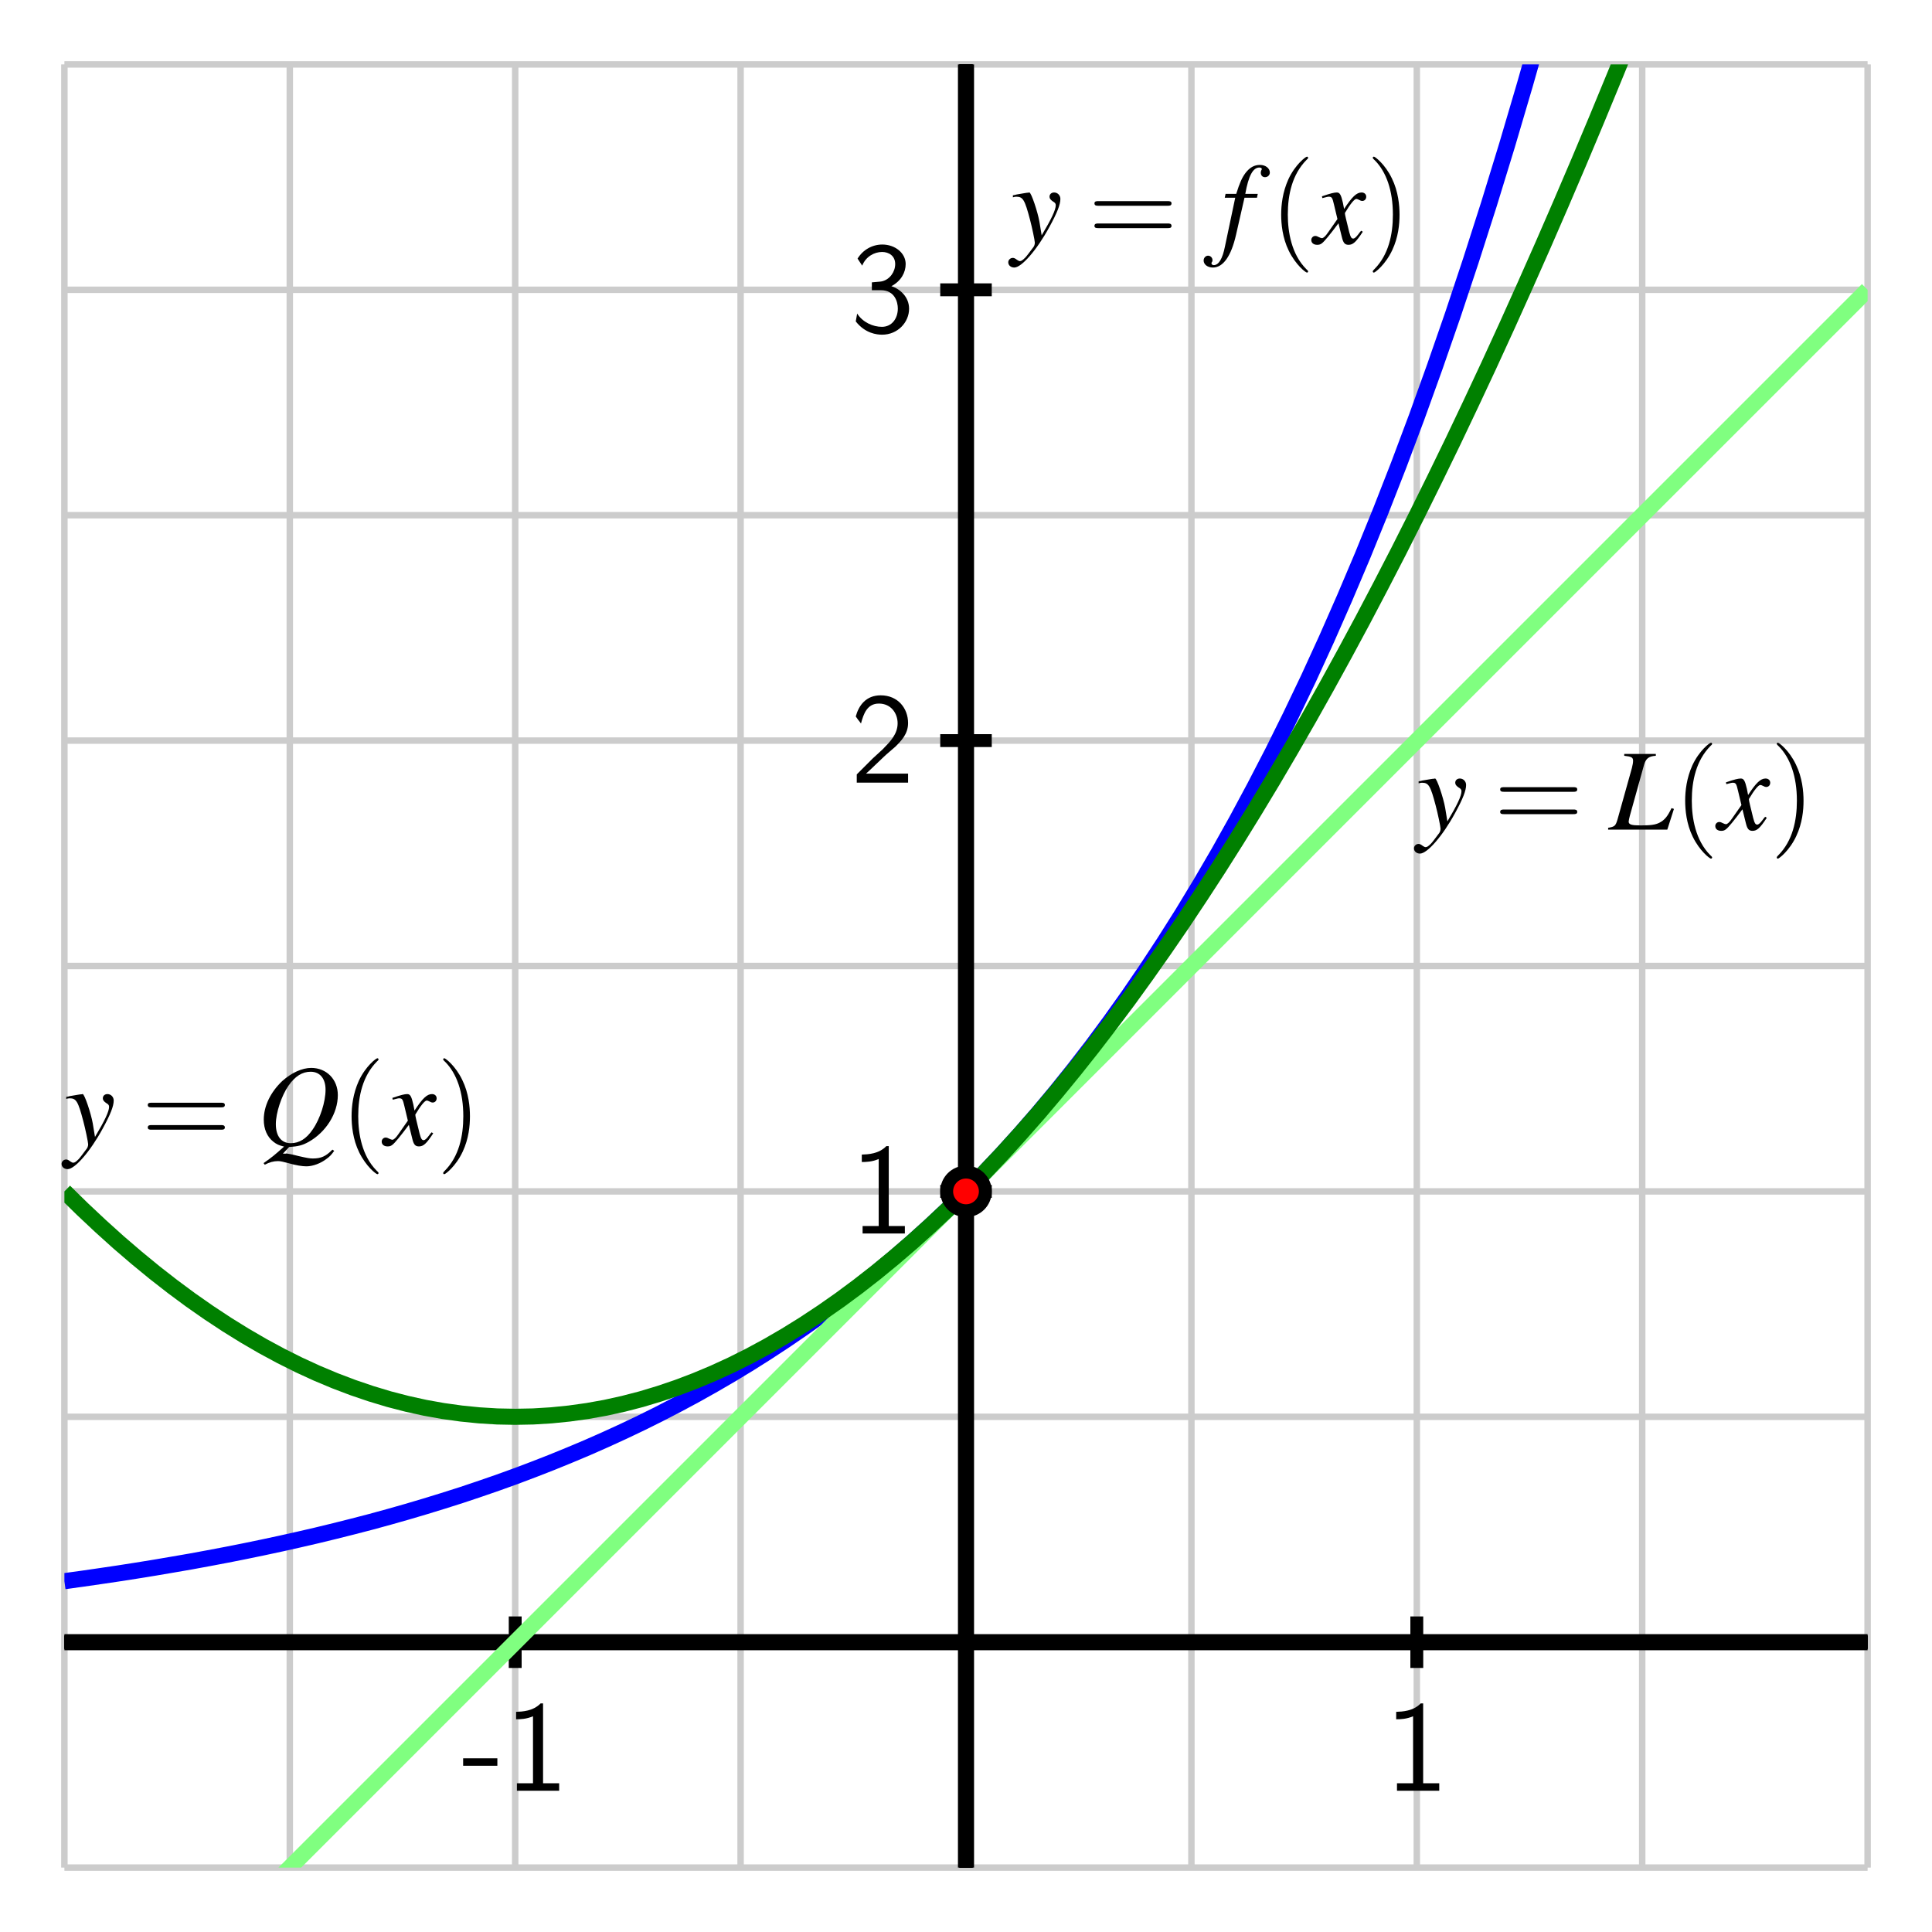
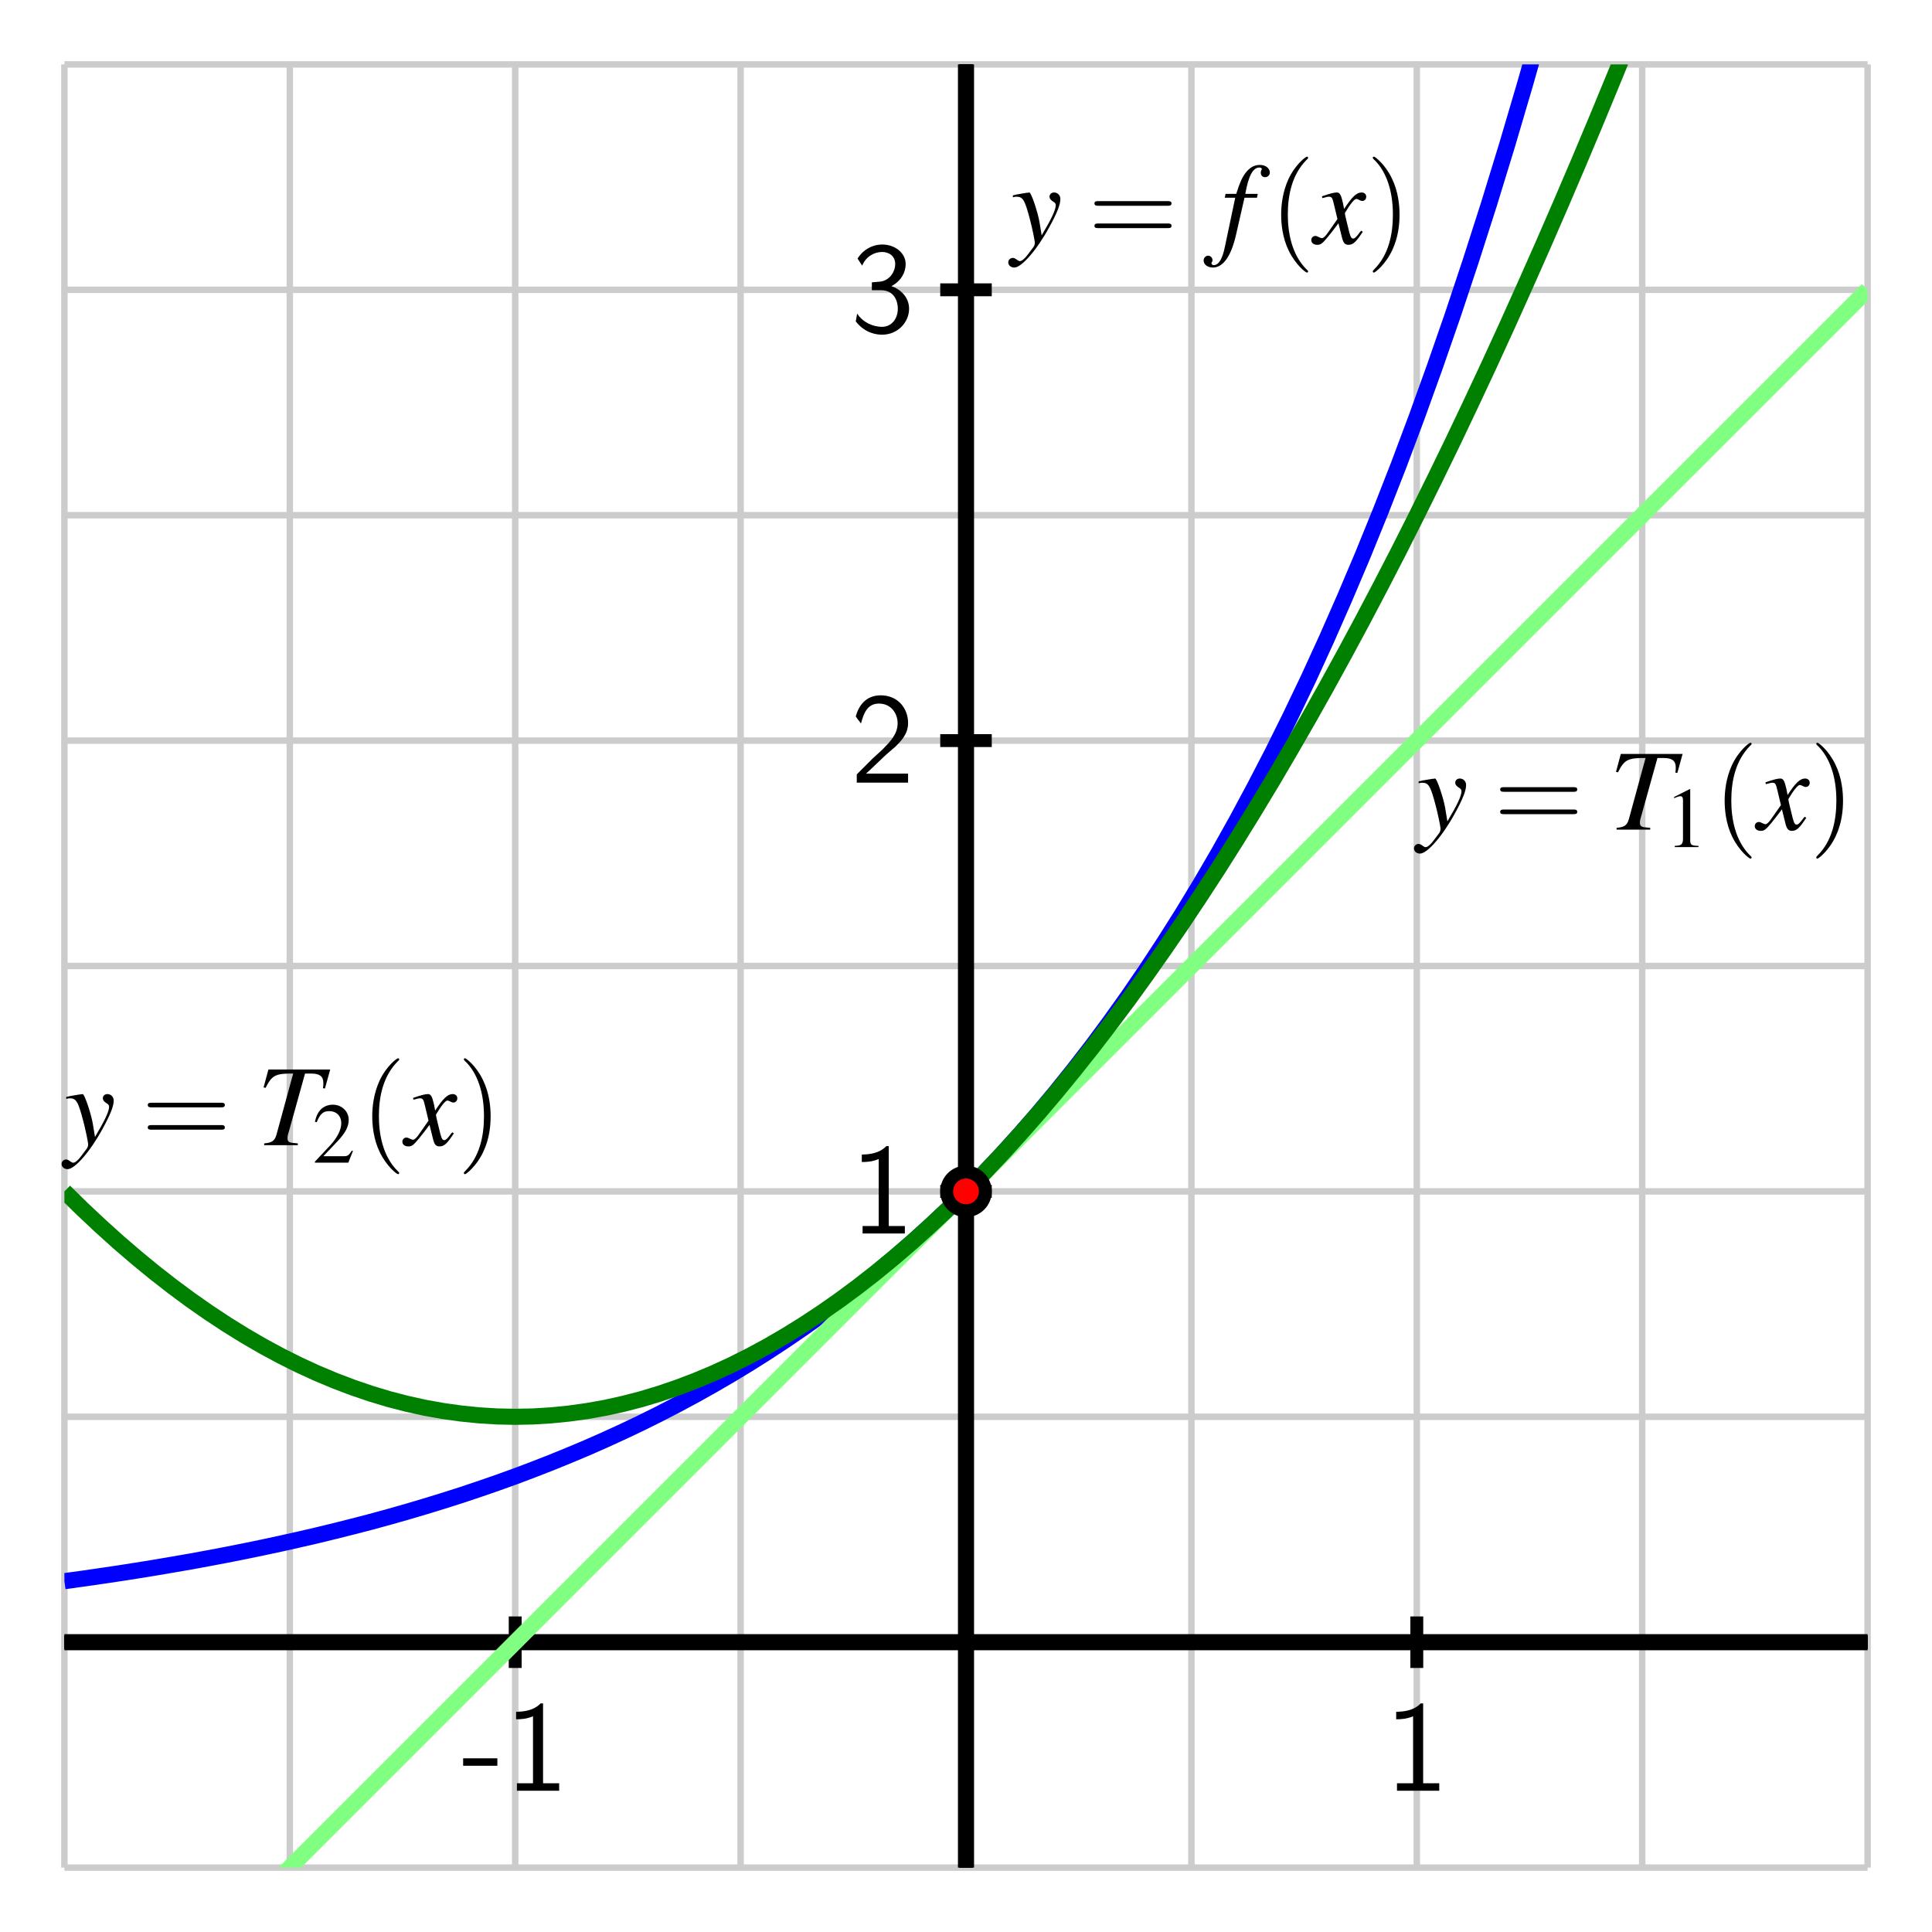
<svg xmlns="http://www.w3.org/2000/svg" xmlns:xlink="http://www.w3.org/1999/xlink" width="150pt" height="150pt" viewBox="0 0 150 150" version="1.1">
  <defs>
    <g>
      <symbol overflow="visible" id="glyph0-0">
        <path style="stroke:none;" d="" />
      </symbol>
      <symbol overflow="visible" id="glyph0-1">
        <path style="stroke:none;" d="M 2.766 -1.938 L 2.766 -2.516 L 0.109 -2.516 L 0.109 -1.938 Z M 2.766 -1.938 " />
      </symbol>
      <symbol overflow="visible" id="glyph0-2">
        <path style="stroke:none;" d="M 2.984 -6.781 L 2.797 -6.781 C 2.203 -6.172 1.375 -6.141 0.891 -6.125 L 0.891 -5.547 C 1.219 -5.547 1.703 -5.562 2.203 -5.781 L 2.203 -0.578 L 0.953 -0.578 L 0.953 0 L 4.234 0 L 4.234 -0.578 L 2.984 -0.578 Z M 2.984 -6.781 " />
      </symbol>
      <symbol overflow="visible" id="glyph0-3">
        <path style="stroke:none;" d="M 1.734 -1.875 L 0.5 -0.641 L 0.5 0 L 4.484 0 L 4.484 -0.703 L 2.672 -0.703 C 2.547 -0.703 2.438 -0.703 2.312 -0.703 L 1.219 -0.703 C 1.547 -0.984 2.297 -1.734 2.609 -2.016 C 2.797 -2.203 3.312 -2.625 3.5 -2.797 C 3.953 -3.25 4.484 -3.781 4.484 -4.625 C 4.484 -5.781 3.688 -6.781 2.359 -6.781 C 1.219 -6.781 0.656 -6 0.422 -5.141 C 0.547 -4.969 0.594 -4.906 0.609 -4.875 C 0.625 -4.859 0.734 -4.734 0.828 -4.594 C 1.031 -5.359 1.312 -6.141 2.219 -6.141 C 3.156 -6.141 3.672 -5.391 3.672 -4.609 C 3.672 -3.766 3.094 -3.188 2.516 -2.594 Z M 1.734 -1.875 " />
      </symbol>
      <symbol overflow="visible" id="glyph0-4">
        <path style="stroke:none;" d="M 0.922 -5.141 C 1.203 -5.844 1.859 -6.203 2.469 -6.203 C 2.984 -6.203 3.484 -5.906 3.484 -5.266 C 3.484 -4.656 3.062 -4.062 2.453 -3.922 C 2.406 -3.906 2.375 -3.906 1.672 -3.844 L 1.672 -3.234 L 2.375 -3.234 C 3.453 -3.234 3.688 -2.312 3.688 -1.812 C 3.688 -1.031 3.219 -0.391 2.453 -0.391 C 1.766 -0.391 0.969 -0.734 0.531 -1.422 L 0.422 -0.812 C 1.156 0.125 2.062 0.219 2.469 0.219 C 3.688 0.219 4.562 -0.75 4.562 -1.797 C 4.562 -2.703 3.875 -3.328 3.188 -3.547 C 3.953 -3.953 4.297 -4.625 4.297 -5.266 C 4.297 -6.125 3.469 -6.781 2.484 -6.781 C 1.703 -6.781 0.984 -6.375 0.562 -5.688 Z M 0.922 -5.141 " />
      </symbol>
      <symbol overflow="visible" id="glyph1-0">
        <path style="stroke:none;" d="" />
      </symbol>
      <symbol overflow="visible" id="glyph1-1">
        <path style="stroke:none;" d="M 0.141 -3.594 C 0.25 -3.625 0.312 -3.641 0.406 -3.641 C 0.922 -3.641 1.062 -3.406 1.469 -1.859 C 1.625 -1.281 1.844 -0.219 1.844 -0.078 C 1.844 0.078 1.797 0.219 1.656 0.375 C 1.375 0.75 1.203 0.984 1.094 1.094 C 0.906 1.281 0.797 1.359 0.688 1.359 C 0.625 1.359 0.562 1.328 0.469 1.266 C 0.328 1.156 0.234 1.109 0.141 1.109 C -0.062 1.109 -0.219 1.266 -0.219 1.453 C -0.219 1.688 -0.016 1.859 0.25 1.859 C 0.812 1.859 2 0.5 2.969 -1.281 C 3.578 -2.391 3.828 -3.031 3.828 -3.469 C 3.828 -3.75 3.609 -3.969 3.344 -3.969 C 3.125 -3.969 2.984 -3.828 2.984 -3.641 C 2.984 -3.5 3.062 -3.406 3.234 -3.281 C 3.406 -3.188 3.469 -3.109 3.469 -2.984 C 3.469 -2.625 3.141 -1.922 2.375 -0.641 L 2.203 -1.688 C 2.062 -2.484 1.562 -3.969 1.422 -3.969 L 1.391 -3.969 C 1.375 -3.953 1.344 -3.953 1.312 -3.953 C 1.219 -3.953 0.906 -3.891 0.422 -3.812 C 0.375 -3.797 0.266 -3.766 0.141 -3.75 Z M 0.141 -3.594 " />
      </symbol>
      <symbol overflow="visible" id="glyph1-2">
        <path style="stroke:none;" d="M 0.312 -3.562 L 1.125 -3.562 L 0.328 0.219 C 0.141 1.172 -0.156 1.672 -0.547 1.672 C -0.641 1.672 -0.719 1.609 -0.719 1.531 C -0.719 1.5 -0.719 1.469 -0.688 1.438 C -0.641 1.375 -0.641 1.344 -0.641 1.281 C -0.641 1.094 -0.797 0.938 -0.984 0.938 C -1.172 0.938 -1.328 1.109 -1.328 1.312 C -1.328 1.625 -1.016 1.859 -0.609 1.859 C 0.188 1.859 0.812 0.969 1.188 -0.688 L 1.844 -3.562 L 2.812 -3.562 L 2.875 -3.859 L 1.906 -3.859 C 2.156 -5.266 2.5 -5.906 3 -5.906 C 3.109 -5.906 3.188 -5.859 3.188 -5.797 C 3.188 -5.766 3.188 -5.75 3.156 -5.703 C 3.125 -5.625 3.109 -5.578 3.109 -5.516 C 3.109 -5.297 3.234 -5.156 3.438 -5.156 C 3.641 -5.156 3.812 -5.312 3.812 -5.516 C 3.812 -5.844 3.484 -6.109 3.047 -6.109 C 2.594 -6.109 2.25 -5.906 1.922 -5.484 C 1.656 -5.125 1.469 -4.719 1.203 -3.859 L 0.375 -3.859 Z M 0.312 -3.562 " />
      </symbol>
      <symbol overflow="visible" id="glyph1-3">
        <path style="stroke:none;" d="M 3.625 -1 C 3.547 -0.922 3.5 -0.859 3.422 -0.75 C 3.219 -0.484 3.109 -0.391 3 -0.391 C 2.875 -0.391 2.797 -0.516 2.734 -0.766 C 2.703 -0.844 2.703 -0.891 2.688 -0.922 C 2.469 -1.828 2.359 -2.234 2.359 -2.375 C 2.766 -3.062 3.094 -3.469 3.25 -3.469 C 3.297 -3.469 3.375 -3.438 3.469 -3.391 C 3.578 -3.328 3.641 -3.312 3.703 -3.312 C 3.891 -3.312 4.016 -3.453 4.016 -3.641 C 4.016 -3.828 3.875 -3.969 3.656 -3.969 C 3.266 -3.969 2.922 -3.641 2.297 -2.688 L 2.203 -3.172 C 2.062 -3.781 1.969 -3.969 1.734 -3.969 C 1.531 -3.969 1.219 -3.891 0.672 -3.703 L 0.578 -3.672 L 0.609 -3.531 C 0.953 -3.625 1.031 -3.641 1.109 -3.641 C 1.344 -3.641 1.391 -3.562 1.516 -3.016 L 1.781 -1.906 L 1.047 -0.859 C 0.859 -0.578 0.688 -0.422 0.578 -0.422 C 0.531 -0.422 0.438 -0.453 0.344 -0.5 C 0.234 -0.562 0.141 -0.594 0.062 -0.594 C -0.109 -0.594 -0.25 -0.453 -0.25 -0.281 C -0.25 -0.047 -0.062 0.094 0.203 0.094 C 0.484 0.094 0.594 0.016 1.047 -0.531 C 1.281 -0.812 1.469 -1.062 1.859 -1.578 L 2.125 -0.5 C 2.234 -0.047 2.359 0.094 2.641 0.094 C 2.984 0.094 3.219 -0.109 3.75 -0.922 Z M 3.625 -1 " />
      </symbol>
      <symbol overflow="visible" id="glyph1-4">
-         <path style="stroke:none;" d="M 3.625 -5.875 L 1.172 -5.875 L 1.172 -5.734 C 1.734 -5.672 1.859 -5.609 1.859 -5.344 C 1.859 -5.219 1.828 -5.016 1.766 -4.781 L 0.656 -0.812 C 0.5 -0.281 0.438 -0.234 -0.078 -0.141 L -0.078 0 L 4.516 0 L 5.031 -1.609 L 4.844 -1.672 C 4.531 -1.016 4.297 -0.734 3.891 -0.531 C 3.578 -0.375 3.219 -0.328 2.438 -0.328 C 1.75 -0.328 1.516 -0.391 1.516 -0.625 C 1.516 -0.688 1.562 -0.906 1.609 -1.078 L 2.719 -5.062 C 2.859 -5.531 3.094 -5.703 3.625 -5.734 Z M 3.625 -5.875 " />
-       </symbol>
-       <symbol overflow="visible" id="glyph1-5">
-         <path style="stroke:none;" d="M 2.516 0.141 C 3.203 0.094 3.547 0.016 4.047 -0.266 C 5.375 -1.016 6.297 -2.469 6.297 -3.891 C 6.297 -5.109 5.422 -6 4.234 -6 C 3.516 -6 2.703 -5.625 1.984 -4.984 C 1.078 -4.125 0.547 -3.047 0.547 -1.984 C 0.547 -1.25 0.812 -0.641 1.297 -0.266 C 1.531 -0.078 1.734 0.016 2.125 0.109 C 1.312 0.828 1.219 0.906 0.531 1.391 L 0.625 1.516 C 0.969 1.328 1.312 1.234 1.656 1.234 C 1.844 1.234 2.094 1.297 2.5 1.406 C 3.047 1.562 3.531 1.641 3.859 1.641 C 4.359 1.641 4.984 1.406 5.438 1.047 C 5.656 0.891 5.781 0.766 6.016 0.438 L 5.875 0.344 C 5.375 0.859 5 1.031 4.359 1.031 C 4.125 1.031 3.938 1 3.25 0.844 C 2.781 0.719 2.359 0.641 2.297 0.641 C 2.266 0.656 2.25 0.656 2.25 0.656 L 2.031 0.656 Z M 4.188 -5.703 C 4.906 -5.703 5.344 -5.172 5.344 -4.312 C 5.344 -3.359 4.922 -2.047 4.344 -1.219 C 3.859 -0.5 3.297 -0.156 2.641 -0.156 C 1.906 -0.156 1.484 -0.703 1.484 -1.641 C 1.484 -2.5 1.922 -3.844 2.469 -4.625 C 2.984 -5.359 3.531 -5.703 4.188 -5.703 Z M 4.188 -5.703 " />
+         <path style="stroke:none;" d="M 5.703 -5.875 L 0.906 -5.875 L 0.531 -4.484 L 0.688 -4.453 C 1.172 -5.422 1.453 -5.578 2.828 -5.562 L 1.531 -0.812 C 1.391 -0.328 1.172 -0.188 0.578 -0.141 L 0.578 0 L 3.188 0 L 3.188 -0.141 C 3.047 -0.156 2.906 -0.172 2.859 -0.172 C 2.5 -0.203 2.391 -0.281 2.391 -0.547 C 2.391 -0.672 2.406 -0.781 2.5 -1.078 L 3.75 -5.562 L 4.234 -5.562 C 4.891 -5.562 5.172 -5.344 5.172 -4.828 C 5.172 -4.719 5.172 -4.578 5.141 -4.422 L 5.297 -4.406 Z M 5.703 -5.875 " />
      </symbol>
      <symbol overflow="visible" id="glyph2-0">
        <path style="stroke:none;" d="" />
      </symbol>
      <symbol overflow="visible" id="glyph2-1">
        <path style="stroke:none;" d="M 6.188 -2.938 C 6.312 -2.938 6.484 -2.938 6.484 -3.125 C 6.484 -3.297 6.312 -3.297 6.188 -3.297 L 0.797 -3.297 C 0.672 -3.297 0.5 -3.297 0.5 -3.125 C 0.5 -2.938 0.672 -2.938 0.812 -2.938 Z M 6.188 -1.203 C 6.312 -1.203 6.484 -1.203 6.484 -1.375 C 6.484 -1.562 6.312 -1.562 6.188 -1.562 L 0.812 -1.562 C 0.672 -1.562 0.5 -1.562 0.5 -1.375 C 0.5 -1.203 0.672 -1.203 0.797 -1.203 Z M 6.188 -1.203 " />
      </symbol>
      <symbol overflow="visible" id="glyph2-2">
        <path style="stroke:none;" d="M 2.984 2.156 C 2.984 2.141 2.984 2.109 2.828 1.969 C 1.703 0.828 1.406 -0.875 1.406 -2.25 C 1.406 -3.812 1.75 -5.375 2.859 -6.5 C 2.984 -6.609 2.984 -6.641 2.984 -6.656 C 2.984 -6.719 2.938 -6.75 2.891 -6.75 C 2.797 -6.75 1.984 -6.141 1.453 -5 C 1 -4 0.891 -3 0.891 -2.25 C 0.891 -1.547 0.984 -0.453 1.484 0.562 C 2.031 1.672 2.797 2.25 2.891 2.25 C 2.938 2.25 2.984 2.219 2.984 2.156 Z M 2.984 2.156 " />
      </symbol>
      <symbol overflow="visible" id="glyph2-3">
        <path style="stroke:none;" d="M 2.594 -2.25 C 2.594 -2.953 2.5 -4.047 2 -5.062 C 1.469 -6.172 0.688 -6.75 0.609 -6.75 C 0.547 -6.75 0.516 -6.719 0.516 -6.656 C 0.516 -6.641 0.516 -6.609 0.688 -6.453 C 1.562 -5.562 2.078 -4.125 2.078 -2.25 C 2.078 -0.719 1.75 0.875 0.625 2 C 0.516 2.109 0.516 2.141 0.516 2.156 C 0.516 2.219 0.547 2.25 0.609 2.25 C 0.688 2.25 1.5 1.641 2.031 0.5 C 2.5 -0.5 2.594 -1.5 2.594 -2.25 Z M 2.594 -2.25 " />
+       </symbol>
+       <symbol overflow="visible" id="glyph3-0">
+         <path style="stroke:none;" d="" />
+       </symbol>
+       <symbol overflow="visible" id="glyph3-1">
+         <path style="stroke:none;" d="M 1.938 -4.5 L 0.734 -3.891 L 0.734 -3.797 C 0.812 -3.828 0.891 -3.859 0.922 -3.875 C 1.031 -3.922 1.156 -3.953 1.219 -3.953 C 1.359 -3.953 1.422 -3.844 1.422 -3.641 L 1.422 -0.625 C 1.422 -0.406 1.359 -0.25 1.266 -0.188 C 1.156 -0.125 1.062 -0.109 0.781 -0.094 L 0.781 0 L 2.625 0 L 2.625 -0.094 C 2.094 -0.109 1.984 -0.172 1.984 -0.5 L 1.984 -4.484 Z M 1.938 -4.5 " />
+       </symbol>
+       <symbol overflow="visible" id="glyph3-2">
+         <path style="stroke:none;" d="M 3.156 -0.906 L 3.078 -0.938 C 2.828 -0.562 2.75 -0.5 2.438 -0.5 L 0.859 -0.5 L 1.969 -1.672 C 2.562 -2.297 2.828 -2.797 2.828 -3.328 C 2.828 -3.984 2.281 -4.5 1.594 -4.5 C 1.219 -4.5 0.875 -4.359 0.625 -4.094 C 0.422 -3.859 0.312 -3.641 0.203 -3.172 L 0.344 -3.141 C 0.609 -3.797 0.859 -4 1.312 -4 C 1.875 -4 2.25 -3.625 2.25 -3.062 C 2.25 -2.547 1.938 -1.938 1.391 -1.344 L 0.203 -0.078 L 0.203 0 L 2.797 0 Z M 3.156 -0.906 " />
      </symbol>
    </g>
    <clipPath id="clip1">
      <path d="M 5 5 L 145 5 L 145 141 L 5 141 Z M 5 5 " />
    </clipPath>
    <clipPath id="clip2">
      <path d="M 5 5 L 145 5 L 145 145 L 5 145 Z M 5 5 " />
    </clipPath>
    <clipPath id="clip3">
      <path d="M 5 5 L 145 5 L 145 128 L 5 128 Z M 5 5 " />
    </clipPath>
  </defs>
  <g id="surface1">
    <path style="fill:none;stroke-width:5;stroke-linecap:butt;stroke-linejoin:miter;stroke:rgb(80.077%,80.077%,80.077%);stroke-opacity:1;stroke-miterlimit:10;" d="M 50 50 L 50 1450 M 225 50 L 225 1450 M 400 50 L 400 1450 M 575 50 L 575 1450 M 750 50 L 750 1450 M 925 50 L 925 1450 M 1100 50 L 1100 1450 M 1275 50 L 1275 1450 M 1450 50 L 1450 1450 M 50 50 L 1450 50 M 50 225 L 1450 225 M 50 400 L 1450 400 M 50 575 L 1450 575 M 50 750 L 1450 750 M 50 925 L 1450 925 M 50 1100 L 1450 1100 M 50 1275 L 1450 1275 M 50 1450 L 1450 1450 " transform="matrix(0.1,0,0,-0.1,0,150)" />
    <path style="fill:none;stroke-width:12.5;stroke-linecap:butt;stroke-linejoin:miter;stroke:rgb(0%,0%,0%);stroke-opacity:1;stroke-miterlimit:10;" d="M 50 225 L 1450 225 M 750 50 L 750 1450 " transform="matrix(0.1,0,0,-0.1,0,150)" />
    <path style="fill:none;stroke-width:10;stroke-linecap:butt;stroke-linejoin:miter;stroke:rgb(0%,0%,0%);stroke-opacity:1;stroke-miterlimit:10;" d="M 50 225 L 1450 225 M 750 50 L 750 1450 M 400 205 L 400 245 " transform="matrix(0.1,0,0,-0.1,0,150)" />
    <path style="fill:none;stroke-width:10;stroke-linecap:butt;stroke-linejoin:miter;stroke:rgb(0%,0%,0%);stroke-opacity:1;stroke-miterlimit:10;" d="M 50 225 L 1450 225 M 750 50 L 750 1450 M 750 205 L 750 245 " transform="matrix(0.1,0,0,-0.1,0,150)" />
    <path style="fill:none;stroke-width:10;stroke-linecap:butt;stroke-linejoin:miter;stroke:rgb(0%,0%,0%);stroke-opacity:1;stroke-miterlimit:10;" d="M 50 225 L 1450 225 M 750 50 L 750 1450 M 1100 205 L 1100 245 " transform="matrix(0.1,0,0,-0.1,0,150)" />
    <path style="fill:none;stroke-width:10;stroke-linecap:butt;stroke-linejoin:miter;stroke:rgb(0%,0%,0%);stroke-opacity:1;stroke-miterlimit:10;" d="M 50 225 L 1450 225 M 750 50 L 750 1450 M 730 575 L 770 575 " transform="matrix(0.1,0,0,-0.1,0,150)" />
    <path style="fill:none;stroke-width:10;stroke-linecap:butt;stroke-linejoin:miter;stroke:rgb(0%,0%,0%);stroke-opacity:1;stroke-miterlimit:10;" d="M 50 225 L 1450 225 M 750 50 L 750 1450 M 730 925 L 770 925 " transform="matrix(0.1,0,0,-0.1,0,150)" />
    <path style="fill:none;stroke-width:10;stroke-linecap:butt;stroke-linejoin:miter;stroke:rgb(0%,0%,0%);stroke-opacity:1;stroke-miterlimit:10;" d="M 50 225 L 1450 225 M 750 50 L 750 1450 M 730 1275 L 770 1275 " transform="matrix(0.1,0,0,-0.1,0,150)" />
    <g style="fill:rgb(0%,0%,0%);fill-opacity:1;">
      <use xlink:href="#glyph0-1" x="35.849" y="139.031" />
      <use xlink:href="#glyph0-2" x="39.179" y="139.031" />
    </g>
    <g style="fill:rgb(0%,0%,0%);fill-opacity:1;">
      <use xlink:href="#glyph0-2" x="107.509" y="139.031" />
    </g>
    <g style="fill:rgb(0%,0%,0%);fill-opacity:1;">
      <use xlink:href="#glyph0-2" x="66.019" y="95.766" />
    </g>
    <g style="fill:rgb(0%,0%,0%);fill-opacity:1;">
      <use xlink:href="#glyph0-3" x="66.019" y="60.766" />
    </g>
    <g style="fill:rgb(0%,0%,0%);fill-opacity:1;">
      <use xlink:href="#glyph0-4" x="66.019" y="25.766" />
    </g>
    <g style="fill:rgb(0%,0%,0%);fill-opacity:1;">
      <use xlink:href="#glyph1-1" x="78.5" y="18.913" />
    </g>
    <g style="fill:rgb(0%,0%,0%);fill-opacity:1;">
      <use xlink:href="#glyph2-1" x="84.473" y="18.913" />
    </g>
    <g style="fill:rgb(0%,0%,0%);fill-opacity:1;">
      <use xlink:href="#glyph1-2" x="94.778" y="18.913" />
    </g>
    <g style="fill:rgb(0%,0%,0%);fill-opacity:1;">
      <use xlink:href="#glyph2-2" x="98.579" y="18.913" />
    </g>
    <g style="fill:rgb(0%,0%,0%);fill-opacity:1;">
      <use xlink:href="#glyph1-3" x="102.058" y="18.913" />
    </g>
    <g style="fill:rgb(0%,0%,0%);fill-opacity:1;">
      <use xlink:href="#glyph2-3" x="106.066" y="18.913" />
    </g>
    <g style="fill:rgb(0%,0%,0%);fill-opacity:1;">
      <use xlink:href="#glyph1-1" x="110" y="64.413" />
    </g>
    <g style="fill:rgb(0%,0%,0%);fill-opacity:1;">
      <use xlink:href="#glyph2-1" x="115.973" y="64.413" />
    </g>
    <g style="fill:rgb(0%,0%,0%);fill-opacity:1;">
      <use xlink:href="#glyph1-4" x="124.933" y="64.413" />
    </g>
    <g style="fill:rgb(0%,0%,0%);fill-opacity:1;">
-       <use xlink:href="#glyph2-2" x="129.945" y="64.413" />
+       <use xlink:href="#glyph3-1" x="129.245" y="65.768" />
    </g>
    <g style="fill:rgb(0%,0%,0%);fill-opacity:1;">
-       <use xlink:href="#glyph1-3" x="133.424" y="64.413" />
+       <use xlink:href="#glyph2-2" x="133.011" y="64.413" />
    </g>
    <g style="fill:rgb(0%,0%,0%);fill-opacity:1;">
-       <use xlink:href="#glyph2-3" x="137.432" y="64.413" />
+       <use xlink:href="#glyph1-3" x="136.49" y="64.413" />
+     </g>
+     <g style="fill:rgb(0%,0%,0%);fill-opacity:1;">
+       <use xlink:href="#glyph2-3" x="140.498" y="64.413" />
    </g>
    <g style="fill:rgb(0%,0%,0%);fill-opacity:1;">
      <use xlink:href="#glyph1-1" x="5" y="88.913" />
    </g>
    <g style="fill:rgb(0%,0%,0%);fill-opacity:1;">
      <use xlink:href="#glyph2-1" x="10.973" y="88.913" />
    </g>
    <g style="fill:rgb(0%,0%,0%);fill-opacity:1;">
-       <use xlink:href="#glyph1-5" x="19.932" y="88.913" />
+       <use xlink:href="#glyph1-4" x="19.933" y="88.913" />
    </g>
    <g style="fill:rgb(0%,0%,0%);fill-opacity:1;">
-       <use xlink:href="#glyph2-2" x="26.406" y="88.913" />
+       <use xlink:href="#glyph3-2" x="24.246" y="90.268" />
    </g>
    <g style="fill:rgb(0%,0%,0%);fill-opacity:1;">
-       <use xlink:href="#glyph1-3" x="29.885" y="88.913" />
+       <use xlink:href="#glyph2-2" x="28.011" y="88.913" />
    </g>
    <g style="fill:rgb(0%,0%,0%);fill-opacity:1;">
-       <use xlink:href="#glyph2-3" x="33.893" y="88.913" />
+       <use xlink:href="#glyph1-3" x="31.49" y="88.913" />
+     </g>
+     <g style="fill:rgb(0%,0%,0%);fill-opacity:1;">
+       <use xlink:href="#glyph2-3" x="35.498" y="88.913" />
    </g>
    <g clip-path="url(#clip1)" clip-rule="nonzero">
      <path style="fill:none;stroke-width:12.5;stroke-linecap:butt;stroke-linejoin:miter;stroke:rgb(0%,0%,100%);stroke-opacity:1;stroke-miterlimit:10;" d="M 50 272.383 L 63.984 274.297 L 78.008 276.328 L 91.992 278.398 L 106.016 280.586 L 120 282.852 L 133.984 285.234 L 148.008 287.656 L 161.992 290.234 L 176.016 292.891 L 190 295.664 L 203.984 298.555 L 218.008 301.562 L 231.992 304.688 L 246.016 307.93 L 260 311.328 L 273.984 314.844 L 288.008 318.477 L 301.992 322.305 L 316.016 326.289 L 330 330.43 L 343.984 334.727 L 358.008 339.18 L 371.992 343.867 L 386.016 348.711 L 400 353.75 L 413.984 359.023 L 428.008 364.492 L 441.992 370.195 L 456.016 376.094 L 470 382.266 L 483.984 388.672 L 498.008 395.352 L 511.992 402.305 L 526.016 409.57 L 540 417.07 L 553.984 424.922 L 568.008 433.086 L 581.992 441.562 L 596.016 450.43 L 610 459.609 L 623.984 469.18 L 638.008 479.141 L 651.992 489.531 L 666.016 500.312 L 680 511.562 L 693.984 523.242 L 708.008 535.43 L 721.992 548.086 L 736.016 561.289 L 750 575 L 763.984 589.297 L 778.008 604.141 L 791.992 619.609 L 806.016 635.742 L 820 652.5 L 833.984 669.922 L 848.008 688.086 L 861.992 706.992 L 876.016 726.68 L 890 747.148 L 903.984 768.438 L 918.008 790.625 L 931.992 813.711 L 946.016 837.734 L 960 862.734 L 973.984 888.789 L 988.008 915.859 L 1001.992 944.062 L 1016.016 973.398 L 1030 1003.945 L 1043.984 1035.742 L 1058.008 1068.828 L 1071.992 1103.242 L 1086.016 1139.102 L 1100 1176.406 L 1113.984 1215.234 L 1128.008 1255.625 L 1141.992 1297.695 L 1156.016 1341.484 L 1170 1387.031 L 1183.984 1434.453 L 1198.008 1483.828 L 1211.992 1535.195 L 1226.016 1588.672 L 1240 1644.336 L 1253.984 1702.227 L 1268.008 1762.539 L 1281.992 1825.273 L 1296.016 1890.586 L 1310 1958.555 L 1323.984 2029.297 L 1338.008 2102.969 L 1351.992 2179.609 L 1366.016 2259.336 L 1380 2342.383 L 1393.984 2428.789 L 1408.008 2518.711 L 1421.992 2612.344 L 1436.016 2709.766 L 1450 2811.172 " transform="matrix(0.1,0,0,-0.1,0,150)" />
    </g>
    <g clip-path="url(#clip2)" clip-rule="nonzero">
      <path style="fill:none;stroke-width:12.5;stroke-linecap:butt;stroke-linejoin:miter;stroke:rgb(50%,100%,50%);stroke-opacity:1;stroke-miterlimit:10;" d="M 50 -125 L 1450 1275 " transform="matrix(0.1,0,0,-0.1,0,150)" />
    </g>
    <g clip-path="url(#clip3)" clip-rule="nonzero">
      <path style="fill:none;stroke-width:12.5;stroke-linecap:butt;stroke-linejoin:miter;stroke:rgb(0%,50%,0%);stroke-opacity:1;stroke-miterlimit:10;" d="M 50 575 L 63.984 561.289 L 78.008 548.125 L 91.992 535.508 L 106.016 523.477 L 120 511.992 L 133.984 501.094 L 148.008 490.703 L 161.992 480.938 L 176.016 471.68 L 190 463.008 L 203.984 454.883 L 218.008 447.305 L 231.992 440.312 L 246.016 433.867 L 260 428.008 L 273.984 422.695 L 288.008 417.93 L 301.992 413.711 L 316.016 410.078 L 330 406.992 L 343.984 404.492 L 358.008 402.539 L 371.992 401.133 L 386.016 400.273 L 400 400 L 413.984 400.273 L 428.008 401.133 L 441.992 402.539 L 456.016 404.492 L 470 406.992 L 483.984 410.078 L 498.008 413.711 L 511.992 417.93 L 526.016 422.695 L 540 428.008 L 553.984 433.867 L 568.008 440.312 L 581.992 447.305 L 596.016 454.883 L 610 463.008 L 623.984 471.68 L 638.008 480.938 L 651.992 490.703 L 666.016 501.094 L 680 511.992 L 693.984 523.477 L 708.008 535.508 L 721.992 548.125 L 736.016 561.289 L 750 575 L 763.984 589.297 L 778.008 604.102 L 791.992 619.531 L 806.016 635.469 L 820 651.992 L 833.984 669.062 L 848.008 686.719 L 861.992 704.922 L 876.016 723.672 L 890 743.008 L 903.984 762.891 L 918.008 783.32 L 931.992 804.336 L 946.016 825.898 L 960 848.008 L 973.984 870.664 L 988.008 893.906 L 1001.992 917.734 L 1016.016 942.07 L 1030 966.992 L 1043.984 992.461 L 1058.008 1018.516 L 1071.992 1045.117 L 1086.016 1072.266 L 1100 1100 L 1113.984 1128.281 L 1128.008 1157.109 L 1141.992 1186.523 L 1156.016 1216.484 L 1170 1246.992 L 1183.984 1278.086 L 1198.008 1309.727 L 1211.992 1341.914 L 1226.016 1374.688 L 1240 1408.008 L 1253.984 1441.875 L 1268.008 1476.328 L 1281.992 1511.328 L 1296.016 1546.875 L 1310 1583.008 L 1323.984 1619.688 L 1338.008 1656.914 L 1351.992 1694.727 L 1366.016 1733.086 L 1380 1771.992 L 1393.984 1811.484 L 1408.008 1851.523 L 1421.992 1892.109 L 1436.016 1933.281 L 1450 1975 " transform="matrix(0.1,0,0,-0.1,0,150)" />
    </g>
    <path style=" stroke:none;fill-rule:nonzero;fill:rgb(100%,0%,0%);fill-opacity:1;" d="M 76.5 92.5 C 76.5 91.672 75.828 91 75 91 C 74.172 91 73.5 91.672 73.5 92.5 C 73.5 93.328 74.172 94 75 94 C 75.828 94 76.5 93.328 76.5 92.5 " />
    <path style="fill:none;stroke-width:10;stroke-linecap:butt;stroke-linejoin:miter;stroke:rgb(0%,0%,0%);stroke-opacity:1;stroke-miterlimit:10;" d="M 765 575 C 765 583.281 758.281 590 750 590 C 741.719 590 735 583.281 735 575 C 735 566.719 741.719 560 750 560 C 758.281 560 765 566.719 765 575 Z M 765 575 " transform="matrix(0.1,0,0,-0.1,0,150)" />
  </g>
</svg>
